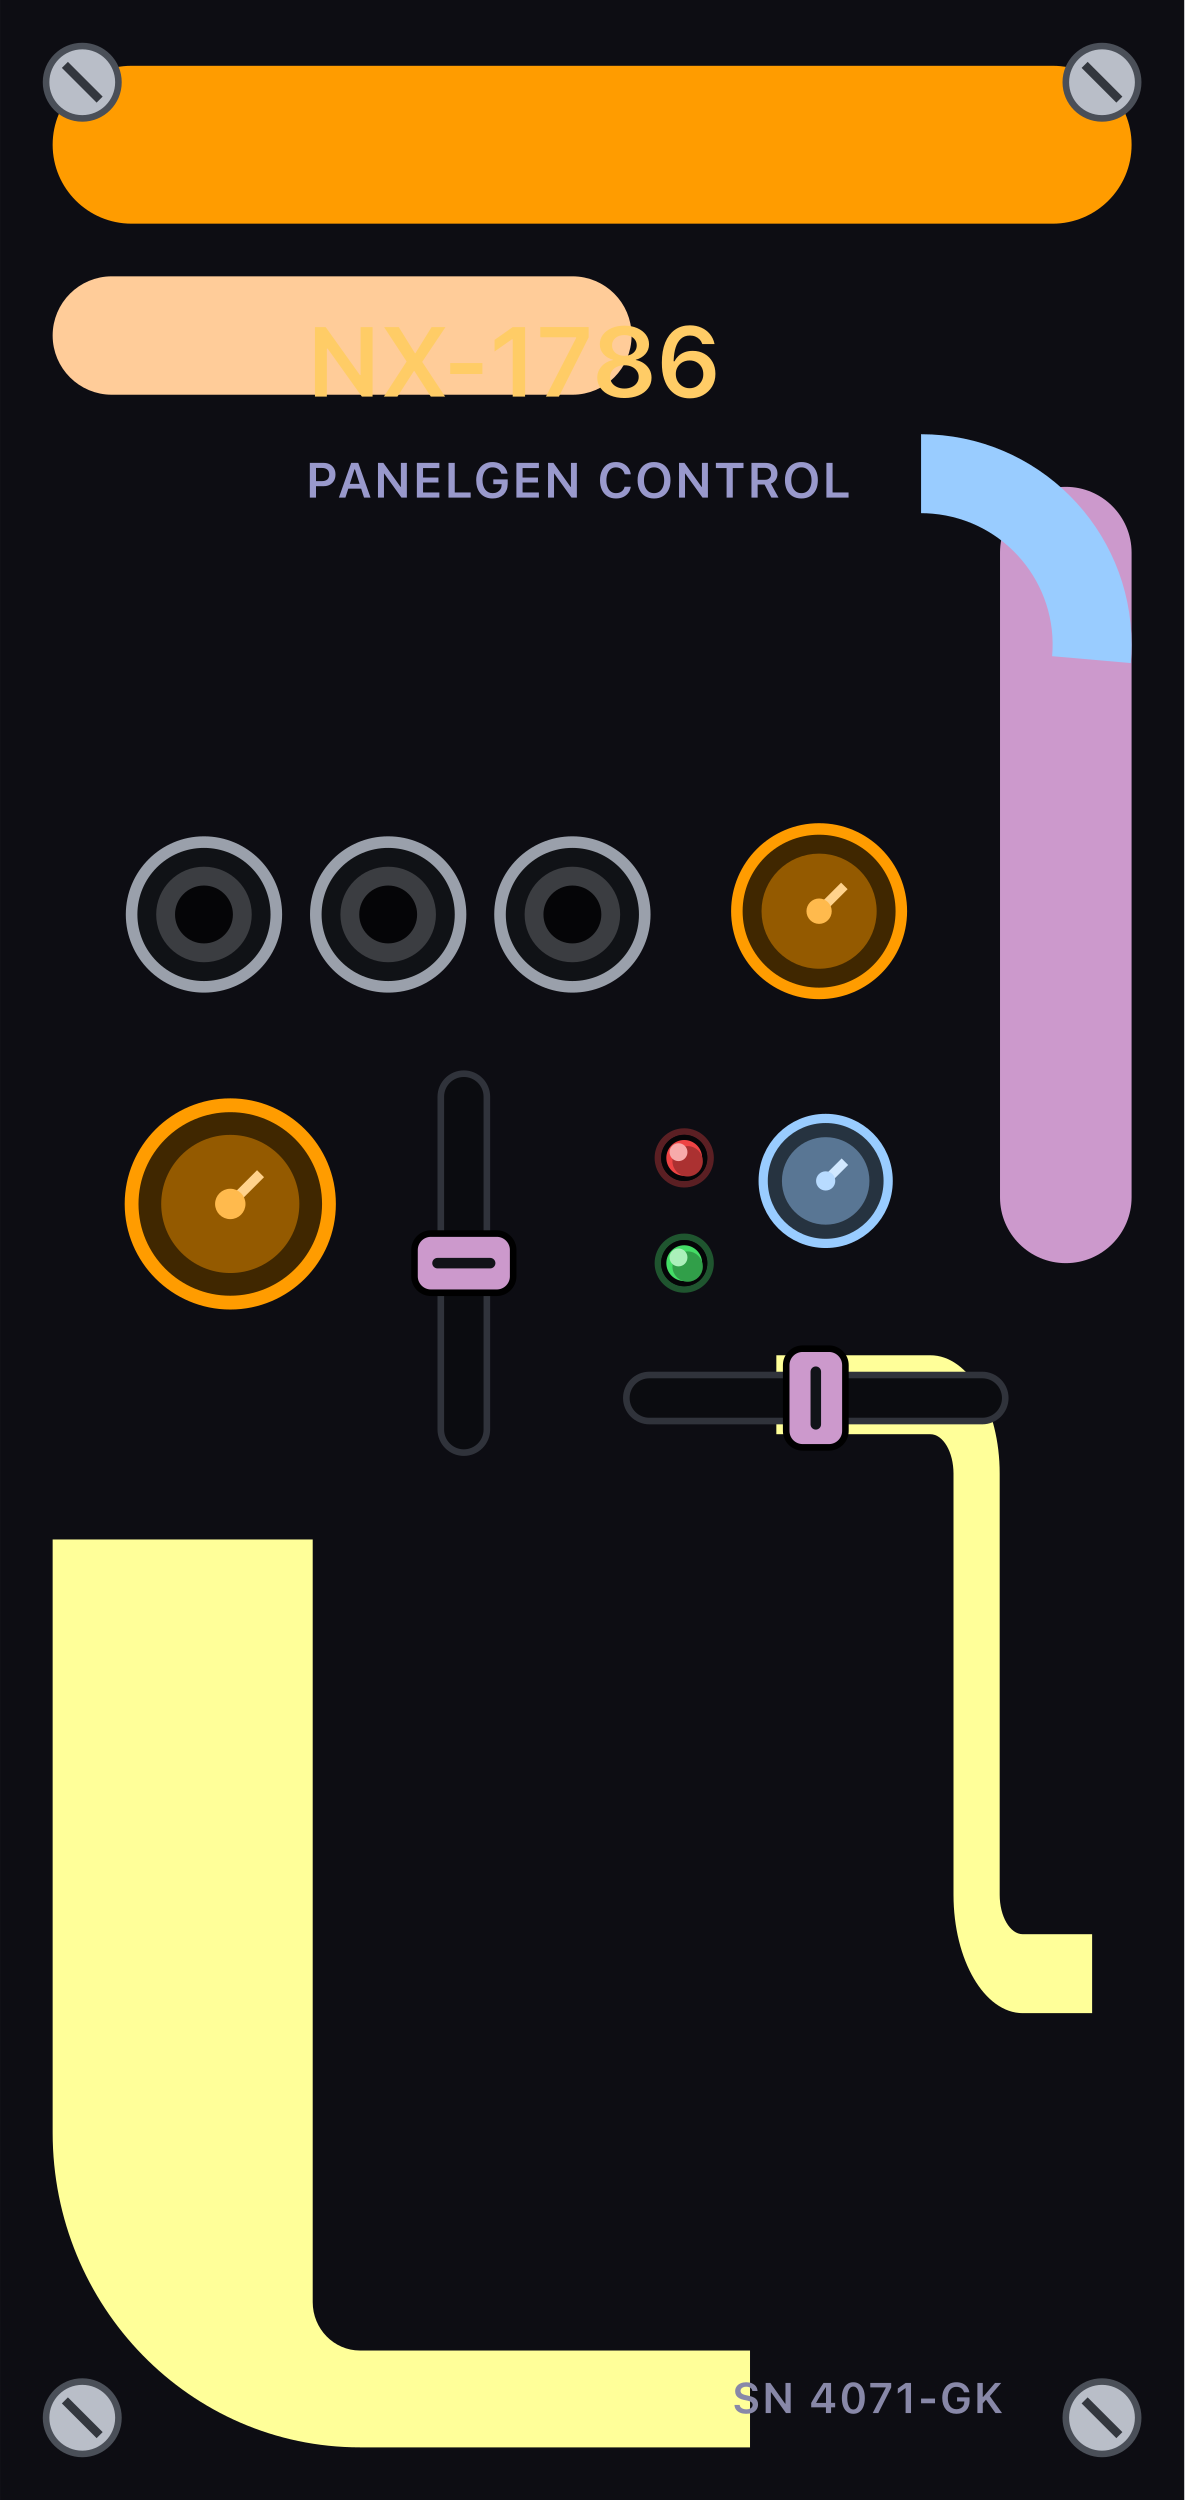
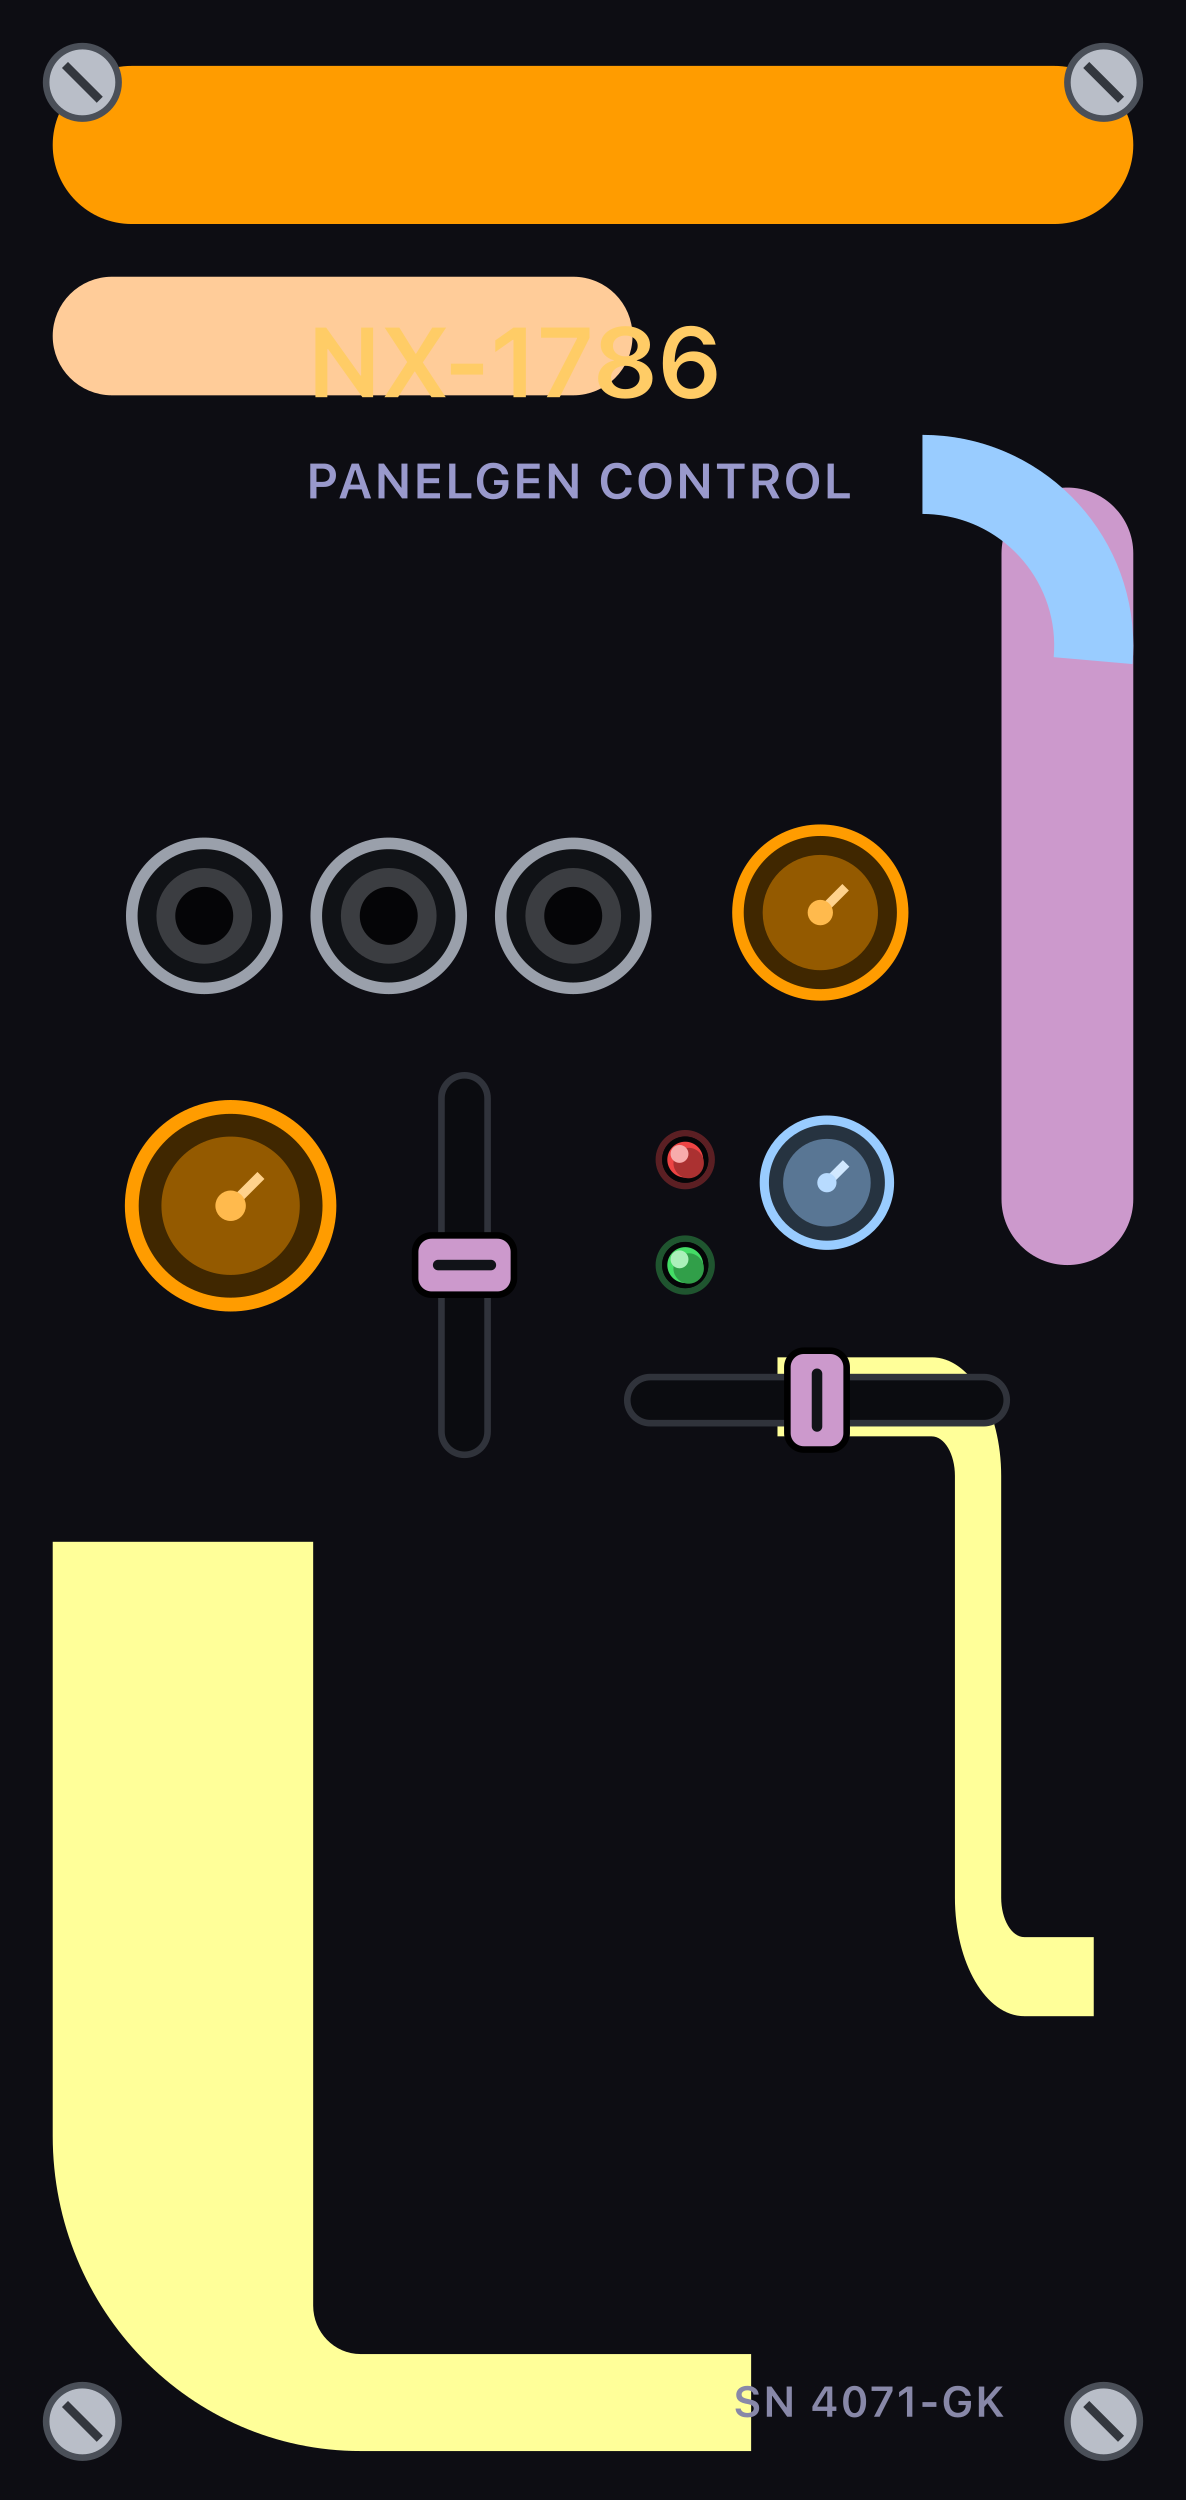
- <svg xmlns="http://www.w3.org/2000/svg" width="60.96mm" height="128.69mm" viewBox="0 0 180.00 380.00">
+ <svg xmlns="http://www.w3.org/2000/svg" width="60.96mm" height="128.5mm" viewBox="0 0 180.00 379.43">
  <rect x="0" y="0" width="180.00" height="380.00" fill="#0D0D13" />
  <g>
    <path d="M 20 10 L 160 10 C 166.63 10 172 15.37 172 22 L 172 22 C 172 28.63 166.63 34 160 34 L 20 34 C 13.37 34 8 28.63 8 22 L 8 22 C 8 15.37 13.37 10 20 10 Z" fill="#FF9C00" />
  </g>
  <g>
    <path d="M 17 42 L 87 42 C 91.97 42 96 46.03 96 51 L 96 51 C 96 55.97 91.97 60 87 60 L 17 60 C 12.03 60 8 55.97 8 51 L 8 51 C 8 46.03 12.03 42 17 42 Z" fill="#FFCC99" />
  </g>
  <g>
    <path d="M 162 74 L 162 74 C 167.52 74 172 78.48 172 84 L 172 182 C 172 187.52 167.52 192 162 192 L 162 192 C 156.48 192 152 187.52 152 182 L 152 84 C 152 78.48 156.48 74 162 74 Z" fill="#CC99CC" />
  </g>
  <g>
    <path d="M 114 372 L 54.71 372 L 54.71 372 C 28.91 372 8 350.58 8 324.16 L 8 234 L 47.53 234 L 47.53 349.92 L 47.53 349.92 C 47.53 353.98 50.74 357.28 54.71 357.28 L 114 357.28 Z" fill="#FFFF99" />
  </g>
  <g>
    <path d="M 166 306 L 155.46 306 L 155.46 306 C 149.64 306 144.93 297.94 144.93 288 L 144.93 270 L 151.95 270 L 151.95 288 L 151.95 288 C 151.95 291.31 153.52 294 155.46 294 L 166 294 Z M 118 206 L 141.41 206 L 141.41 206 C 147.23 206 151.95 214.06 151.95 224 L 151.95 242 L 144.93 242 L 144.93 224 L 144.93 224 C 144.93 220.69 143.35 218 141.41 218 L 118 218 Z M 151.95 242 L 144.93 242 L 144.93 270 L 151.95 270 Z" fill="#FFFF99" />
  </g>
  <g>
    <path d="M 140 66 L 140 66 C 157.67 66 172 80.33 172 98 C 172 98.93 171.96 99.86 171.88 100.79 L 159.92 99.74 L 159.92 99.74 C 160.89 88.74 152.75 79.04 141.74 78.08 C 141.16 78.03 140.58 78 140 78 Z" fill="#99CCFF" />
  </g>
  <g>
    <path d="M 47.87 60.28 L 47.87 49.72 L 49.5 49.72 L 55.17 57.66 L 53.87 57 L 54.81 57 L 54.81 49.72 L 56.63 49.72 L 56.63 60.28 L 55 60.28 L 49.33 52.33 L 50.63 53 L 49.68 53 L 49.68 60.28 Z M 58.35 60.28 L 62.23 54.29 L 61.8 55.8 L 61.8 54.94 L 58.38 49.72 L 60.61 49.72 L 63.07 53.69 L 63.93 53.69 L 62.7 54.4 L 65.6 49.72 L 67.71 49.72 L 64.18 54.99 L 64.18 55.85 L 63.73 54.34 L 67.65 60.28 L 65.48 60.28 L 62.98 56.39 L 62.11 56.39 L 63.36 55.7 L 60.41 60.28 Z M 68.43 56.85 L 68.43 55.19 L 73.32 55.19 L 73.32 56.85 Z M 77.93 60.28 L 77.93 51.58 L 77.8 51.58 L 75.17 53.43 L 75.17 51.66 L 77.93 49.72 L 79.81 49.72 L 79.81 60.28 Z M 82.98 60.28 L 87.57 51.38 L 87.57 51.26 L 82.12 51.26 L 82.12 49.71 L 89.47 49.71 L 89.47 51.29 L 84.95 60.28 Z M 94.91 60.5 Q 93.69 60.5 92.76 60.11 Q 91.83 59.72 91.31 59.02 Q 90.78 58.33 90.78 57.43 L 90.78 57.41 Q 90.78 56.73 91.09 56.18 Q 91.4 55.62 91.94 55.24 Q 92.48 54.87 93.18 54.72 L 93.18 54.68 Q 92.27 54.44 91.72 53.81 Q 91.17 53.19 91.17 52.34 L 91.17 52.32 Q 91.17 51.51 91.65 50.87 Q 92.13 50.24 92.97 49.87 Q 93.82 49.5 94.91 49.5 Q 96 49.5 96.85 49.87 Q 97.69 50.24 98.17 50.87 Q 98.65 51.51 98.65 52.32 L 98.65 52.34 Q 98.65 53.19 98.1 53.81 Q 97.54 54.44 96.64 54.68 L 96.64 54.72 Q 97.34 54.86 97.88 55.24 Q 98.42 55.62 98.73 56.18 Q 99.03 56.73 99.03 57.41 L 99.03 57.43 Q 99.03 58.33 98.51 59.02 Q 97.99 59.72 97.06 60.11 Q 96.12 60.5 94.91 60.5 Z M 94.91 59.06 Q 95.54 59.06 96.03 58.83 Q 96.52 58.61 96.8 58.21 Q 97.08 57.81 97.08 57.3 L 97.08 57.29 Q 97.08 56.77 96.8 56.38 Q 96.53 55.98 96.04 55.75 Q 95.55 55.52 94.91 55.52 Q 94.27 55.52 93.78 55.75 Q 93.29 55.98 93.01 56.38 Q 92.74 56.77 92.74 57.29 L 92.74 57.3 Q 92.74 57.81 93.02 58.21 Q 93.3 58.61 93.79 58.83 Q 94.28 59.06 94.91 59.06 Z M 94.91 54.08 Q 95.46 54.08 95.89 53.88 Q 96.31 53.68 96.54 53.33 Q 96.78 52.97 96.78 52.51 L 96.78 52.5 Q 96.78 52.03 96.54 51.68 Q 96.31 51.33 95.88 51.13 Q 95.46 50.93 94.91 50.93 Q 94.36 50.93 93.93 51.13 Q 93.51 51.33 93.27 51.68 Q 93.03 52.03 93.03 52.5 L 93.03 52.51 Q 93.03 52.97 93.27 53.33 Q 93.51 53.68 93.93 53.88 Q 94.35 54.08 94.91 54.08 Z M 104.82 60.55 Q 103.98 60.55 103.21 60.24 Q 102.45 59.93 101.86 59.27 Q 101.27 58.62 100.94 57.59 Q 100.6 56.57 100.6 55.14 L 100.6 55.12 Q 100.6 53.34 101.11 52.07 Q 101.63 50.8 102.58 50.13 Q 103.54 49.45 104.86 49.45 Q 105.83 49.45 106.62 49.81 Q 107.4 50.16 107.91 50.79 Q 108.42 51.41 108.59 52.22 L 108.61 52.3 L 106.75 52.3 L 106.72 52.23 Q 106.59 51.85 106.33 51.58 Q 106.06 51.31 105.7 51.16 Q 105.33 51 104.86 51 Q 104.03 51 103.49 51.5 Q 102.96 51.99 102.7 52.82 Q 102.44 53.65 102.4 54.67 Q 102.39 54.77 102.39 54.87 Q 102.39 54.98 102.39 55.09 L 102.72 56.85 Q 102.72 57.46 102.99 57.95 Q 103.27 58.44 103.75 58.72 Q 104.23 59.01 104.81 59.01 Q 105.39 59.01 105.87 58.73 Q 106.34 58.45 106.62 57.97 Q 106.9 57.49 106.9 56.9 L 106.9 56.88 Q 106.9 56.27 106.64 55.8 Q 106.37 55.33 105.9 55.06 Q 105.43 54.79 104.83 54.79 Q 104.23 54.79 103.75 55.05 Q 103.28 55.31 103 55.78 Q 102.72 56.25 102.72 56.84 L 102.72 56.85 L 102.28 56.85 L 102.28 54.91 L 102.54 54.91 Q 102.73 54.49 103.1 54.13 Q 103.47 53.77 104.02 53.55 Q 104.57 53.33 105.29 53.33 Q 106.31 53.33 107.09 53.79 Q 107.87 54.24 108.31 55.03 Q 108.74 55.81 108.74 56.82 L 108.74 56.84 Q 108.74 57.91 108.24 58.75 Q 107.74 59.58 106.85 60.07 Q 105.97 60.55 104.82 60.55 Z" fill="#FFCC66" />
  </g>
  <g>
    <path d="M 47.56 73.9 L 47.56 73.13 L 48.96 73.13 Q 49.47 73.13 49.76 72.87 Q 50.04 72.61 50.04 72.13 L 50.04 72.13 Q 50.04 71.65 49.76 71.39 Q 49.47 71.13 48.96 71.13 L 47.56 71.13 L 47.56 70.36 L 49.2 70.36 Q 49.73 70.36 50.14 70.58 Q 50.54 70.8 50.77 71.2 Q 50.99 71.59 50.99 72.12 L 50.99 72.13 Q 50.99 72.66 50.77 73.06 Q 50.54 73.45 50.14 73.68 Q 49.73 73.9 49.2 73.9 Z M 47.09 75.64 L 47.09 70.36 L 48.03 70.36 L 48.03 75.64 Z M 51.51 75.64 L 53.38 70.36 L 54.16 70.36 L 54.16 71.34 L 53.88 71.34 L 52.5 75.64 Z M 52.45 74.28 L 52.7 73.55 L 55.12 73.55 L 55.37 74.28 Z M 55.33 75.64 L 53.95 71.34 L 53.95 70.36 L 54.45 70.36 L 56.32 75.64 Z M 57.45 75.64 L 57.45 70.36 L 58.27 70.36 L 61.11 74.33 L 60.45 74 L 60.93 74 L 60.93 70.36 L 61.84 70.36 L 61.84 75.64 L 61.02 75.64 L 58.18 71.67 L 58.83 72 L 58.36 72 L 58.36 75.64 Z M 63.36 75.64 L 63.36 70.36 L 66.78 70.36 L 66.78 71.15 L 64.3 71.15 L 64.3 72.58 L 66.64 72.58 L 66.64 73.34 L 64.3 73.34 L 64.3 74.85 L 66.78 74.85 L 66.78 75.64 Z M 68.17 75.64 L 68.17 70.36 L 69.12 70.36 L 69.12 74.85 L 71.54 74.85 L 71.54 75.64 Z M 74.86 75.77 Q 74.29 75.77 73.83 75.58 Q 73.37 75.39 73.05 75.03 Q 72.73 74.67 72.55 74.15 Q 72.38 73.64 72.38 73 L 72.38 72.99 Q 72.38 72.15 72.69 71.53 Q 72.99 70.91 73.54 70.57 Q 74.1 70.23 74.85 70.23 Q 75.46 70.23 75.94 70.44 Q 76.42 70.66 76.73 71.05 Q 77.04 71.44 77.13 71.96 L 77.13 72 L 76.19 72 L 76.18 71.96 Q 76.05 71.52 75.71 71.28 Q 75.36 71.04 74.85 71.04 Q 74.39 71.04 74.05 71.28 Q 73.71 71.52 73.53 71.95 Q 73.34 72.39 73.34 72.99 L 73.34 72.99 Q 73.34 73.45 73.45 73.81 Q 73.56 74.17 73.76 74.43 Q 73.96 74.68 74.24 74.82 Q 74.52 74.96 74.88 74.96 Q 75.28 74.96 75.59 74.8 Q 75.89 74.64 76.07 74.36 Q 76.24 74.08 76.25 73.71 L 76.25 73.6 L 74.98 73.6 L 74.98 72.87 L 77.17 72.87 L 77.17 73.53 Q 77.17 74.05 77.01 74.46 Q 76.85 74.87 76.55 75.17 Q 76.24 75.46 75.82 75.62 Q 75.39 75.77 74.86 75.77 Z M 78.49 75.64 L 78.49 70.36 L 81.91 70.36 L 81.91 71.15 L 79.43 71.15 L 79.43 72.58 L 81.77 72.58 L 81.77 73.34 L 79.43 73.34 L 79.43 74.85 L 81.91 74.85 L 81.91 75.64 Z M 83.3 75.64 L 83.3 70.36 L 84.12 70.36 L 86.95 74.33 L 86.3 74 L 86.78 74 L 86.78 70.36 L 87.68 70.36 L 87.68 75.64 L 86.87 75.64 L 84.03 71.67 L 84.68 72 L 84.21 72 L 84.21 75.64 Z M 93.63 75.77 Q 92.88 75.77 92.34 75.44 Q 91.79 75.1 91.5 74.48 Q 91.2 73.86 91.2 73 L 91.2 73 Q 91.2 72.14 91.5 71.52 Q 91.79 70.9 92.34 70.56 Q 92.88 70.23 93.63 70.23 Q 94.23 70.23 94.71 70.46 Q 95.2 70.7 95.5 71.11 Q 95.8 71.53 95.87 72.07 L 95.86 72.1 L 94.94 72.1 L 94.94 72.08 Q 94.87 71.77 94.69 71.53 Q 94.5 71.3 94.23 71.17 Q 93.96 71.04 93.63 71.04 Q 93.18 71.04 92.85 71.28 Q 92.52 71.52 92.35 71.96 Q 92.17 72.39 92.17 73 L 92.17 73 Q 92.17 73.6 92.35 74.04 Q 92.52 74.48 92.85 74.72 Q 93.18 74.96 93.63 74.96 Q 93.97 74.96 94.24 74.84 Q 94.51 74.72 94.69 74.51 Q 94.87 74.29 94.93 74 L 94.94 73.98 L 95.87 73.98 L 95.87 74.01 Q 95.8 74.54 95.5 74.93 Q 95.2 75.33 94.72 75.55 Q 94.24 75.77 93.63 75.77 Z M 99.41 75.77 Q 98.64 75.77 98.08 75.44 Q 97.52 75.1 97.22 74.47 Q 96.91 73.85 96.91 73 L 96.91 72.99 Q 96.91 72.14 97.22 71.52 Q 97.53 70.9 98.09 70.56 Q 98.65 70.23 99.41 70.23 Q 100.18 70.23 100.74 70.56 Q 101.3 70.9 101.61 71.52 Q 101.91 72.14 101.91 72.99 L 101.91 73 Q 101.91 73.85 101.61 74.47 Q 101.31 75.09 100.75 75.43 Q 100.19 75.77 99.41 75.77 Z M 99.41 74.96 Q 99.88 74.96 100.23 74.72 Q 100.57 74.47 100.76 74.03 Q 100.95 73.59 100.95 73 L 100.95 72.99 Q 100.95 72.4 100.76 71.96 Q 100.57 71.52 100.23 71.28 Q 99.88 71.04 99.41 71.04 Q 98.94 71.04 98.6 71.28 Q 98.25 71.52 98.07 71.96 Q 97.88 72.4 97.88 72.99 L 97.88 73 Q 97.88 73.59 98.06 74.03 Q 98.25 74.47 98.59 74.72 Q 98.94 74.96 99.41 74.96 Z M 103.21 75.64 L 103.21 70.36 L 104.03 70.36 L 106.87 74.33 L 106.22 74 L 106.69 74 L 106.69 70.36 L 107.6 70.36 L 107.6 75.64 L 106.78 75.64 L 103.94 71.67 L 104.6 72 L 104.12 72 L 104.12 75.64 Z M 110.44 75.64 L 110.44 71.15 L 108.81 71.15 L 108.81 70.36 L 113.01 70.36 L 113.01 71.15 L 111.38 71.15 L 111.38 75.64 Z M 114.22 75.64 L 114.22 70.36 L 116.35 70.36 Q 116.92 70.36 117.33 70.56 Q 117.73 70.76 117.95 71.13 Q 118.17 71.49 118.17 72 L 118.17 72.01 Q 118.17 72.53 117.91 72.93 Q 117.65 73.34 117.17 73.51 L 118.33 75.64 L 117.25 75.64 L 116.21 73.65 Q 116.2 73.65 116.19 73.65 Q 116.18 73.65 116.17 73.65 L 115.16 73.65 L 115.16 75.64 Z M 115.16 72.93 L 116.26 72.93 Q 116.71 72.93 116.95 72.69 Q 117.2 72.45 117.2 72.03 L 117.2 72.02 Q 117.2 71.6 116.95 71.36 Q 116.69 71.12 116.24 71.12 L 115.16 71.12 Z M 121.81 75.77 Q 121.04 75.77 120.48 75.44 Q 119.92 75.1 119.61 74.47 Q 119.31 73.85 119.31 73 L 119.31 72.99 Q 119.31 72.14 119.62 71.52 Q 119.92 70.9 120.49 70.56 Q 121.05 70.23 121.81 70.23 Q 122.58 70.23 123.14 70.56 Q 123.7 70.9 124.01 71.52 Q 124.31 72.14 124.31 72.99 L 124.31 73 Q 124.31 73.85 124.01 74.47 Q 123.7 75.09 123.14 75.43 Q 122.58 75.77 121.81 75.77 Z M 121.81 74.96 Q 122.28 74.96 122.63 74.72 Q 122.97 74.47 123.16 74.03 Q 123.35 73.59 123.35 73 L 123.35 72.99 Q 123.35 72.4 123.16 71.96 Q 122.97 71.52 122.63 71.28 Q 122.28 71.04 121.81 71.04 Q 121.34 71.04 121 71.28 Q 120.65 71.52 120.46 71.96 Q 120.27 72.4 120.27 72.99 L 120.27 73 Q 120.27 73.59 120.46 74.03 Q 120.65 74.47 120.99 74.72 Q 121.34 74.96 121.81 74.96 Z M 125.61 75.64 L 125.61 70.36 L 126.55 70.36 L 126.55 74.85 L 128.98 74.85 L 128.98 75.64 Z" fill="#9999CC" />
  </g>
  <g>
    <path d="M 42 139 C 42 145.08 37.08 150 31 150 C 24.92 150 20 145.08 20 139 C 20 132.92 24.92 128 31 128 C 37.08 128 42 132.92 42 139 Z" fill="#101216" stroke="#9AA0AB" stroke-width="1.76" />
    <path d="M 38.26 139 C 38.26 143.01 35.01 146.26 31 146.26 C 26.99 146.26 23.74 143.01 23.74 139 C 23.74 134.99 26.99 131.74 31 131.74 C 35.01 131.74 38.26 134.99 38.26 139 Z" fill="#3B3D41" />
    <path d="M 35.4 139 C 35.4 141.43 33.43 143.4 31 143.4 C 28.57 143.4 26.6 141.43 26.6 139 C 26.6 136.57 28.57 134.6 31 134.6 C 33.43 134.6 35.4 136.57 35.4 139 Z" fill="#050507" />
  </g>
  <g>
    <path d="M 70 139 C 70 145.08 65.08 150 59 150 C 52.92 150 48 145.08 48 139 C 48 132.92 52.92 128 59 128 C 65.08 128 70 132.92 70 139 Z" fill="#101216" stroke="#9AA0AB" stroke-width="1.76" />
    <path d="M 66.26 139 C 66.26 143.01 63.01 146.26 59 146.26 C 54.99 146.26 51.74 143.01 51.74 139 C 51.74 134.99 54.99 131.74 59 131.74 C 63.01 131.74 66.26 134.99 66.26 139 Z" fill="#3B3D41" />
    <path d="M 63.4 139 C 63.4 141.43 61.43 143.4 59 143.4 C 56.57 143.4 54.6 141.43 54.6 139 C 54.6 136.57 56.57 134.6 59 134.6 C 61.43 134.6 63.4 136.57 63.4 139 Z" fill="#050507" />
  </g>
  <g>
    <path d="M 98 139 C 98 145.08 93.08 150 87 150 C 80.92 150 76 145.08 76 139 C 76 132.92 80.92 128 87 128 C 93.08 128 98 132.92 98 139 Z" fill="#101216" stroke="#9AA0AB" stroke-width="1.76" />
    <path d="M 94.26 139 C 94.26 143.01 91.01 146.26 87 146.26 C 82.99 146.26 79.74 143.01 79.74 139 C 79.74 134.99 82.99 131.74 87 131.74 C 91.01 131.74 94.26 134.99 94.26 139 Z" fill="#3B3D41" />
    <path d="M 91.4 139 C 91.4 141.43 89.43 143.4 87 143.4 C 84.57 143.4 82.6 141.43 82.6 139 C 82.6 136.57 84.57 134.6 87 134.6 C 89.43 134.6 91.4 136.57 91.4 139 Z" fill="#050507" />
  </g>
  <g>
    <path d="M 137 138.5 C 137 145.4 131.4 151 124.5 151 C 117.6 151 112 145.4 112 138.5 C 112 131.6 117.6 126 124.5 126 C 131.4 126 137 131.6 137 138.5 Z" fill="#402700" stroke="#FF9C00" stroke-width="1.75" />
    <path d="M 133.25 138.5 C 133.25 143.33 129.33 147.25 124.5 147.25 C 119.67 147.25 115.75 143.33 115.75 138.5 C 115.75 133.67 119.67 129.75 124.5 129.75 C 129.33 129.75 133.25 133.67 133.25 138.5 Z" fill="#945A00" />
    <path d="M 125.24 137.76 L 128.34 134.66" fill="none" stroke="#FFD28C" stroke-width="1.40" />
    <path d="M 126.42 138.5 C 126.42 139.56 125.56 140.43 124.5 140.43 C 123.44 140.43 122.58 139.56 122.58 138.5 C 122.58 137.44 123.44 136.57 124.5 136.57 C 125.56 136.57 126.42 137.44 126.42 138.5 Z" fill="#FFBA4D" />
  </g>
  <g>
    <path d="M 50 183 C 50 191.28 43.28 198 35 198 C 26.72 198 20 191.28 20 183 C 20 174.72 26.72 168 35 168 C 43.28 168 50 174.72 50 183 Z" fill="#402700" stroke="#FF9C00" stroke-width="2.10" />
    <path d="M 45.5 183 C 45.5 188.8 40.8 193.5 35 193.5 C 29.2 193.5 24.5 188.8 24.5 183 C 24.5 177.2 29.2 172.5 35 172.5 C 40.8 172.5 45.5 177.2 45.5 183 Z" fill="#945A00" />
    <path d="M 35.89 182.11 L 39.6 178.4" fill="none" stroke="#FFD28C" stroke-width="1.50" />
    <path d="M 37.31 183 C 37.31 184.28 36.28 185.31 35 185.31 C 33.72 185.31 32.69 184.28 32.69 183 C 32.69 181.72 33.72 180.69 35 180.69 C 36.28 180.69 37.31 181.72 37.31 183 Z" fill="#FFBA4D" />
  </g>
  <g>
    <path d="M 70.5 163.2 L 70.5 163.2 C 72.43 163.2 74 164.77 74 166.7 L 74 217.3 C 74 219.23 72.43 220.8 70.5 220.8 L 70.5 220.8 C 68.57 220.8 67 219.23 67 217.3 L 67 166.7 C 67 164.77 68.57 163.2 70.5 163.2 Z" fill="#0B0C10" stroke="#30333B" stroke-width="1.00" />
    <path d="M 65.5 187.5 L 75.5 187.5 C 76.88 187.5 78 188.62 78 190 L 78 194 C 78 195.38 76.88 196.5 75.5 196.5 L 65.5 196.5 C 64.12 196.5 63 195.38 63 194 L 63 190 C 63 188.62 64.12 187.5 65.5 187.5 Z" fill="#CC99CC" stroke="#000000" stroke-width="1.00" />
    <path d="M 66.5 191.2 L 74.5 191.2 C 74.94 191.2 75.3 191.56 75.3 192 L 75.3 192 C 75.3 192.44 74.94 192.8 74.5 192.8 L 66.5 192.8 C 66.06 192.8 65.7 192.44 65.7 192 L 65.7 192 C 65.7 191.56 66.06 191.2 66.5 191.2 Z" fill="#111318" />
  </g>
  <g>
    <path d="M 98.7 209 L 149.3 209 C 151.23 209 152.8 210.57 152.8 212.5 L 152.8 212.5 C 152.8 214.43 151.23 216 149.3 216 L 98.7 216 C 96.77 216 95.2 214.43 95.2 212.5 L 95.2 212.5 C 95.2 210.57 96.77 209 98.7 209 Z" fill="#0B0C10" stroke="#30333B" stroke-width="1.00" />
    <path d="M 122 205 L 126 205 C 127.38 205 128.5 206.12 128.5 207.5 L 128.5 217.5 C 128.5 218.88 127.38 220 126 220 L 122 220 C 120.62 220 119.5 218.88 119.5 217.5 L 119.5 207.5 C 119.5 206.12 120.62 205 122 205 Z" fill="#CC99CC" stroke="#000000" stroke-width="1.00" />
    <path d="M 124 207.7 L 124 207.7 C 124.44 207.7 124.8 208.06 124.8 208.5 L 124.8 216.5 C 124.8 216.94 124.44 217.3 124 217.3 L 124 217.3 C 123.56 217.3 123.2 216.94 123.2 216.5 L 123.2 208.5 C 123.2 208.06 123.56 207.7 124 207.7 Z" fill="#111318" />
  </g>
  <g>
    <path d="M 108 176 C 108 178.21 106.21 180 104 180 C 101.79 180 100 178.21 100 176 C 100 173.79 101.79 172 104 172 C 106.21 172 108 173.79 108 176 Z" fill="none" stroke="#EE4444" stroke-width="1.00" stroke-opacity="0.35" />
    <path d="M 107.52 176 C 107.52 177.94 105.94 179.52 104 179.52 C 102.06 179.52 100.48 177.94 100.48 176 C 100.48 174.06 102.06 172.48 104 172.48 C 105.94 172.48 107.52 174.06 107.52 176 Z" fill="#050507" />
    <path d="M 106.72 176 C 106.72 177.5 105.5 178.72 104 178.72 C 102.5 178.72 101.28 177.5 101.28 176 C 101.28 174.5 102.5 173.28 104 173.28 C 105.5 173.28 106.72 174.5 106.72 176 Z" fill="#EE4444" />
    <path d="M 106.83 176.52 C 106.83 177.8 105.8 178.83 104.52 178.83 C 103.25 178.83 102.21 177.8 102.21 176.52 C 102.21 175.25 103.25 174.21 104.52 174.21 C 105.8 174.21 106.83 175.25 106.83 176.52 Z" fill="#AB3131" />
    <path d="M 104.49 175.13 C 104.49 175.88 103.88 176.49 103.13 176.49 C 102.38 176.49 101.77 175.88 101.77 175.13 C 101.77 174.38 102.38 173.77 103.13 173.77 C 103.88 173.77 104.49 174.38 104.49 175.13 Z" fill="#F7ABAB" />
  </g>
  <g>
    <path d="M 108 192 C 108 194.21 106.21 196 104 196 C 101.79 196 100 194.21 100 192 C 100 189.79 101.79 188 104 188 C 106.21 188 108 189.79 108 192 Z" fill="none" stroke="#44DD66" stroke-width="1.00" stroke-opacity="0.35" />
    <path d="M 107.52 192 C 107.52 193.94 105.94 195.52 104 195.52 C 102.06 195.52 100.48 193.94 100.48 192 C 100.48 190.06 102.06 188.48 104 188.48 C 105.94 188.48 107.52 190.06 107.52 192 Z" fill="#050507" />
    <path d="M 106.72 192 C 106.72 193.5 105.5 194.72 104 194.72 C 102.5 194.72 101.28 193.5 101.28 192 C 101.28 190.5 102.5 189.28 104 189.28 C 105.5 189.28 106.72 190.5 106.72 192 Z" fill="#44DD66" />
    <path d="M 106.83 192.52 C 106.83 193.8 105.8 194.83 104.52 194.83 C 103.25 194.83 102.21 193.8 102.21 192.52 C 102.21 191.25 103.25 190.21 104.52 190.21 C 105.8 190.21 106.83 191.25 106.83 192.52 Z" fill="#319F49" />
    <path d="M 104.49 191.13 C 104.49 191.88 103.88 192.49 103.13 192.49 C 102.38 192.49 101.77 191.88 101.77 191.13 C 101.77 190.38 102.38 189.77 103.13 189.77 C 103.88 189.77 104.49 190.38 104.49 191.13 Z" fill="#ABF0BA" />
  </g>
  <g>
    <path d="M 135 179.5 C 135 184.75 130.75 189 125.5 189 C 120.25 189 116 184.75 116 179.5 C 116 174.25 120.25 170 125.5 170 C 130.75 170 135 174.25 135 179.5 Z" fill="#263340" stroke="#99CCFF" stroke-width="1.40" />
    <path d="M 132.15 179.5 C 132.15 183.17 129.17 186.15 125.5 186.15 C 121.83 186.15 118.85 183.17 118.85 179.5 C 118.85 175.83 121.83 172.85 125.5 172.85 C 129.17 172.85 132.15 175.83 132.15 179.5 Z" fill="#597694" />
    <path d="M 126.06 178.94 L 128.42 176.58" fill="none" stroke="#D1E8FF" stroke-width="1.40" />
    <path d="M 126.96 179.5 C 126.96 180.31 126.31 180.96 125.5 180.96 C 124.69 180.96 124.04 180.31 124.04 179.5 C 124.04 178.69 124.69 178.04 125.5 178.04 C 126.31 178.04 126.96 178.69 126.96 179.5 Z" fill="#B8DBFF" />
  </g>
  <g>
    <path d="M 113.43 366.9 Q 112.9 366.9 112.51 366.74 Q 112.12 366.57 111.89 366.28 Q 111.67 365.98 111.64 365.59 L 111.64 365.55 L 112.43 365.55 L 112.43 365.58 Q 112.45 365.77 112.59 365.91 Q 112.72 366.06 112.95 366.14 Q 113.17 366.22 113.46 366.22 Q 113.74 366.22 113.95 366.13 Q 114.16 366.05 114.28 365.9 Q 114.4 365.75 114.4 365.55 L 114.4 365.55 Q 114.4 365.3 114.21 365.14 Q 114.02 364.98 113.57 364.89 L 113.08 364.79 Q 112.61 364.69 112.32 364.51 Q 112.02 364.33 111.88 364.07 Q 111.74 363.81 111.74 363.47 L 111.74 363.47 Q 111.74 363.06 111.96 362.75 Q 112.17 362.44 112.56 362.27 Q 112.94 362.1 113.43 362.1 Q 113.94 362.1 114.31 362.27 Q 114.68 362.44 114.9 362.73 Q 115.11 363.02 115.14 363.39 L 115.14 363.43 L 114.36 363.43 L 114.35 363.39 Q 114.32 363.21 114.2 363.07 Q 114.08 362.94 113.89 362.86 Q 113.69 362.78 113.43 362.78 Q 113.17 362.78 112.98 362.86 Q 112.78 362.94 112.67 363.08 Q 112.56 363.22 112.56 363.41 L 112.56 363.42 Q 112.56 363.58 112.64 363.7 Q 112.72 363.82 112.9 363.91 Q 113.08 364 113.36 364.06 L 113.85 364.17 Q 114.34 364.27 114.64 364.44 Q 114.94 364.61 115.08 364.86 Q 115.22 365.11 115.22 365.45 L 115.22 365.46 Q 115.22 365.9 115.01 366.22 Q 114.79 366.55 114.39 366.73 Q 113.98 366.9 113.43 366.9 Z M 116.38 366.79 L 116.38 362.21 L 117.09 362.21 L 119.55 365.65 L 118.98 365.37 L 119.39 365.37 L 119.39 362.21 L 120.18 362.21 L 120.18 366.79 L 119.47 366.79 L 117.01 363.34 L 117.58 363.63 L 117.17 363.63 L 117.17 366.79 Z M 125.54 366.79 L 125.54 365.91 L 123.3 365.91 L 123.3 365.24 Q 123.48 364.93 123.66 364.62 Q 123.85 364.31 124.03 364 Q 124.22 363.69 124.41 363.39 Q 124.6 363.09 124.79 362.79 Q 124.98 362.49 125.17 362.21 L 126.32 362.21 L 126.32 365.24 L 126.94 365.24 L 126.94 365.91 L 126.32 365.91 L 126.32 366.79 Z M 124.06 365.25 L 125.55 365.25 L 125.55 362.86 L 125.51 362.86 Q 125.36 363.08 125.22 363.31 Q 125.07 363.54 124.92 363.78 Q 124.77 364.01 124.62 364.25 Q 124.48 364.49 124.33 364.73 Q 124.19 364.97 124.06 365.21 Z M 129.7 366.9 Q 129.16 366.9 128.77 366.61 Q 128.38 366.32 128.17 365.78 Q 127.96 365.24 127.96 364.5 L 127.96 364.5 Q 127.96 363.76 128.17 363.22 Q 128.38 362.68 128.77 362.39 Q 129.16 362.1 129.7 362.1 Q 130.25 362.1 130.64 362.39 Q 131.03 362.68 131.24 363.22 Q 131.45 363.76 131.45 364.5 L 131.45 364.5 Q 131.45 365.24 131.24 365.78 Q 131.03 366.32 130.64 366.61 Q 130.25 366.9 129.7 366.9 Z M 129.7 366.24 Q 129.99 366.24 130.2 366.03 Q 130.41 365.82 130.51 365.43 Q 130.62 365.04 130.62 364.5 L 130.62 364.5 Q 130.62 363.95 130.51 363.56 Q 130.41 363.18 130.2 362.97 Q 129.99 362.76 129.7 362.76 Q 129.41 362.76 129.2 362.97 Q 129 363.18 128.89 363.56 Q 128.78 363.95 128.78 364.5 L 128.78 364.5 Q 128.78 365.04 128.89 365.43 Q 129 365.82 129.2 366.03 Q 129.41 366.24 129.7 366.24 Z M 132.65 366.79 L 134.64 362.93 L 134.64 362.88 L 132.28 362.88 L 132.28 362.21 L 135.46 362.21 L 135.46 362.89 L 133.5 366.79 Z M 137.65 366.79 L 137.65 363.02 L 137.6 363.02 L 136.46 363.82 L 136.46 363.05 L 137.65 362.21 L 138.47 362.21 L 138.47 366.79 Z M 140 365.3 L 140 364.58 L 142.12 364.58 L 142.12 365.3 Z M 145.37 366.9 Q 144.88 366.9 144.48 366.74 Q 144.08 366.57 143.8 366.26 Q 143.52 365.94 143.37 365.5 Q 143.22 365.06 143.22 364.5 L 143.22 364.49 Q 143.22 363.76 143.49 363.22 Q 143.75 362.69 144.23 362.39 Q 144.71 362.1 145.36 362.1 Q 145.89 362.1 146.31 362.28 Q 146.72 362.47 146.99 362.81 Q 147.26 363.15 147.33 363.6 L 147.34 363.63 L 146.52 363.63 L 146.52 363.6 Q 146.4 363.22 146.1 363.01 Q 145.8 362.8 145.36 362.8 Q 144.96 362.8 144.67 363.01 Q 144.37 363.22 144.22 363.59 Q 144.06 363.97 144.06 364.49 L 144.06 364.49 Q 144.06 364.89 144.15 365.2 Q 144.24 365.52 144.41 365.74 Q 144.59 365.96 144.83 366.08 Q 145.08 366.2 145.39 366.2 Q 145.73 366.2 146 366.06 Q 146.27 365.92 146.42 365.68 Q 146.57 365.44 146.57 365.11 L 146.57 365.02 L 145.47 365.02 L 145.47 364.39 L 147.37 364.39 L 147.37 364.96 Q 147.37 365.41 147.23 365.76 Q 147.1 366.12 146.83 366.38 Q 146.57 366.63 146.2 366.77 Q 145.83 366.9 145.37 366.9 Z M 149.32 365.39 L 149.28 364.33 L 149.43 364.33 L 151.24 362.21 L 152.18 362.21 L 150.39 364.28 L 149.93 364.68 Z M 148.56 366.79 L 148.56 362.21 L 149.38 362.21 L 149.38 366.79 Z M 151.31 366.79 L 149.81 364.67 L 150.39 364.13 L 152.31 366.79 Z" fill="#8888A8" />
  </g>
  <g>
    <path d="M 18 12.5 C 18 15.54 15.54 18 12.5 18 C 9.46 18 7 15.54 7 12.5 C 7 9.46 9.46 7 12.5 7 C 15.54 7 18 9.46 18 12.5 Z" fill="#B9BEC8" stroke="#4A4F58" stroke-width="1.00" />
    <path d="M 9.86 9.86 L 15.14 15.14" fill="none" stroke="#33373E" stroke-width="1.30" />
  </g>
  <g>
    <path d="M 173 12.5 C 173 15.54 170.54 18 167.5 18 C 164.46 18 162 15.54 162 12.5 C 162 9.46 164.46 7 167.5 7 C 170.54 7 173 9.46 173 12.5 Z" fill="#B9BEC8" stroke="#4A4F58" stroke-width="1.00" />
    <path d="M 164.86 9.86 L 170.14 15.14" fill="none" stroke="#33373E" stroke-width="1.30" />
  </g>
  <g>
    <path d="M 18 367.5 C 18 370.54 15.54 373 12.5 373 C 9.46 373 7 370.54 7 367.5 C 7 364.46 9.46 362 12.5 362 C 15.54 362 18 364.46 18 367.5 Z" fill="#B9BEC8" stroke="#4A4F58" stroke-width="1.00" />
    <path d="M 9.86 364.86 L 15.14 370.14" fill="none" stroke="#33373E" stroke-width="1.30" />
  </g>
  <g>
    <path d="M 173 367.5 C 173 370.54 170.54 373 167.5 373 C 164.46 373 162 370.54 162 367.5 C 162 364.46 164.46 362 167.5 362 C 170.54 362 173 364.46 173 367.5 Z" fill="#B9BEC8" stroke="#4A4F58" stroke-width="1.00" />
    <path d="M 164.86 364.86 L 170.14 370.14" fill="none" stroke="#33373E" stroke-width="1.30" />
  </g>
</svg>
